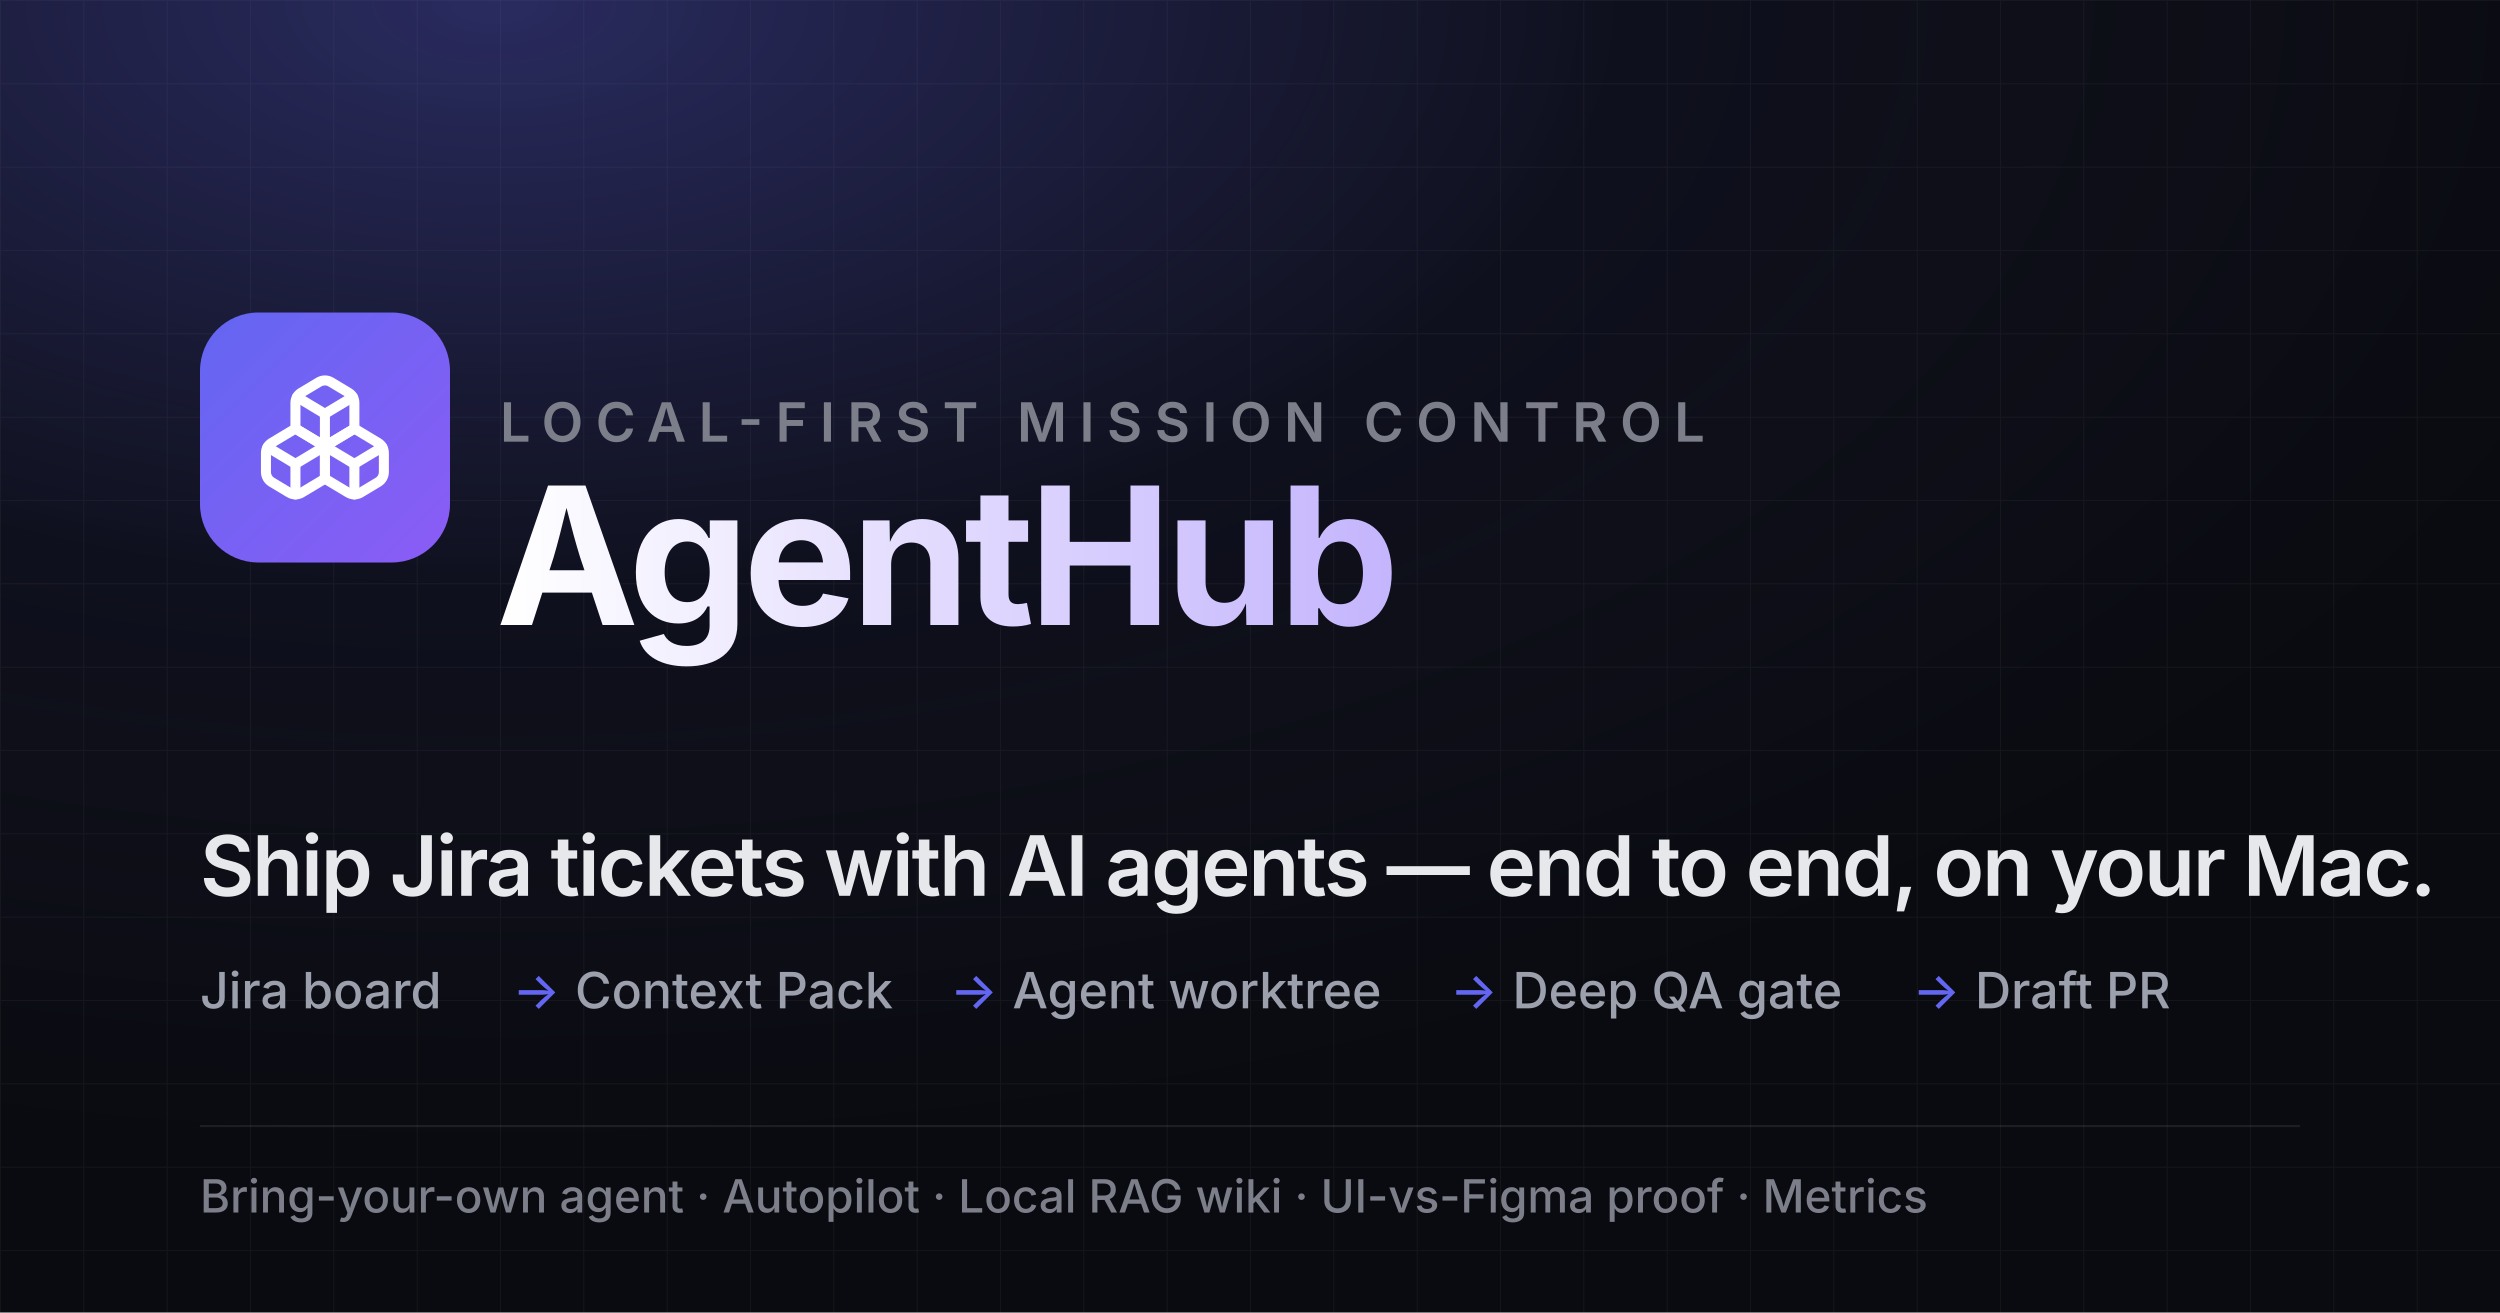
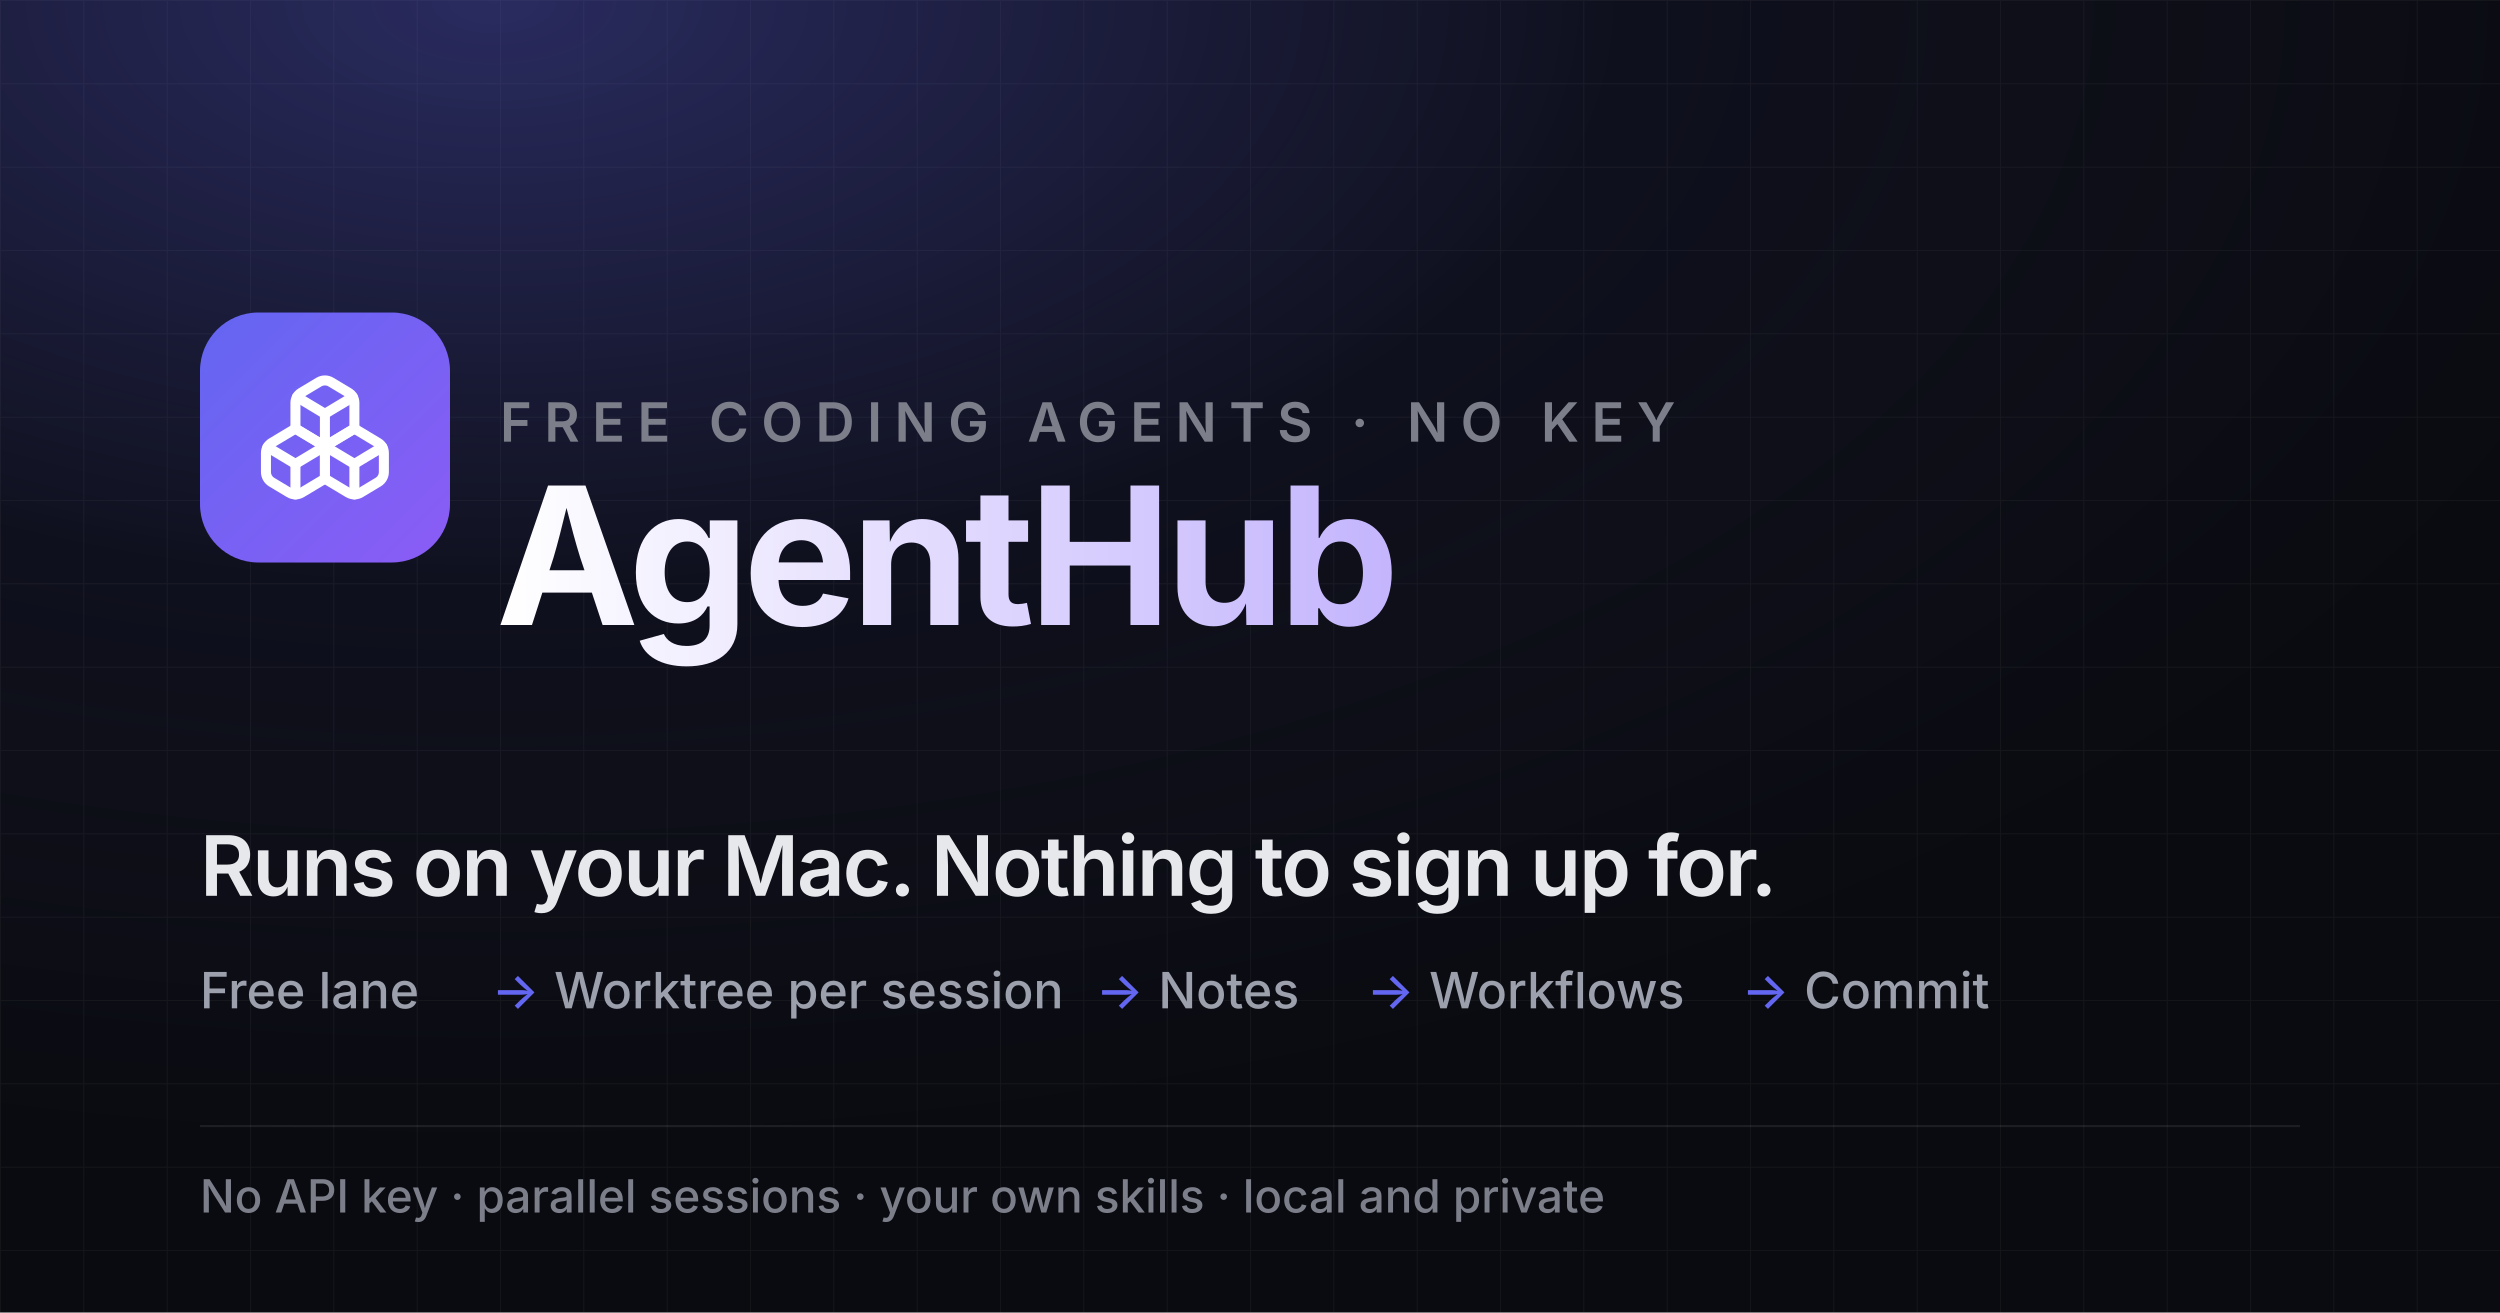
<svg xmlns="http://www.w3.org/2000/svg" viewBox="0 0 1200 630" width="1200" height="630" font-family="'Geist','Inter',system-ui,sans-serif">
  <defs>
    <linearGradient id="g" x1="0" y1="0" x2="1" y2="1">
      <stop offset="0" stop-color="#6366f1" />
      <stop offset="1" stop-color="#8b5cf6" />
    </linearGradient>
    <radialGradient id="glow" cx="0.2" cy="0.0" r="0.9">
      <stop offset="0" stop-color="#6366f1" stop-opacity="0.35" />
      <stop offset="0.5" stop-color="#6366f1" stop-opacity="0.06" />
      <stop offset="1" stop-color="#6366f1" stop-opacity="0" />
    </radialGradient>
    <linearGradient id="txt" x1="0" y1="0" x2="1" y2="0">
      <stop offset="0" stop-color="#ffffff" />
      <stop offset="1" stop-color="#c4b5fd" />
    </linearGradient>
    <pattern id="grid" width="40" height="40" patternUnits="userSpaceOnUse">
      <path d="M40 0H0V40" fill="none" stroke="#ffffff" stroke-opacity="0.04" stroke-width="1" />
    </pattern>
  </defs>
  <rect width="1200" height="630" fill="#0a0b10" />
  <rect width="1200" height="630" fill="url(#grid)" />
  <rect width="1200" height="630" fill="url(#glow)" />
  <g transform="translate(96 150)">
    <rect width="120" height="120" rx="28" fill="url(#g)" />
    <g transform="translate(26 26) scale(2.83)" fill="none" stroke="#ffffff" stroke-width="1.7" stroke-linecap="round" stroke-linejoin="round">
      <path d="M2.97 12.92A2 2 0 0 0 2 14.63v3.24a2 2 0 0 0 .97 1.71l3 1.8a2 2 0 0 0 2.06 0L12 19v-5.5l-5-3-4.03 2.42Z" />
      <path d="m7 16.5-4.74-2.85" />
      <path d="m7 16.5 5-3" />
      <path d="M7 16.5v5.17" />
      <path d="M12 13.5V19l3.97 2.38a2 2 0 0 0 2.06 0l3-1.8a2 2 0 0 0 .97-1.71v-3.24a2 2 0 0 0-.97-1.71L17 10.5l-5 3Z" />
      <path d="m17 16.5-5-3" />
      <path d="m17 16.5 4.74-2.85" />
      <path d="M17 16.5v5.17" />
      <path d="M7.97 4.42A2 2 0 0 0 7 6.13v4.37l5 3 5-3V6.13a2 2 0 0 0-.97-1.71l-3-1.8a2 2 0 0 0-2.06 0l-3 1.8Z" />
      <path d="M12 8 7.26 5.15" />
      <path d="m12 8 4.74-2.85" />
      <path d="M12 13.5V8" />
    </g>
  </g>
-   <text x="240" y="212" fill="#7c7f8a" font-size="26" font-weight="600" letter-spacing="6">LOCAL-FIRST MISSION CONTROL</text>
+   <text x="240" y="212" fill="#7c7f8a" font-size="26" font-weight="600" letter-spacing="6">FREE CODING AGENTS · NO KEY</text>
  <text x="238" y="300" fill="url(#txt)" font-size="92" font-weight="700" letter-spacing="-3">AgentHub</text>
-   <text x="96" y="430" fill="#e7e8ec" font-size="40" font-weight="600" letter-spacing="-1">Ship Jira tickets with AI agents — end to end, on your Mac.</text>
+   <text x="96" y="430" fill="#e7e8ec" font-size="40" font-weight="600" letter-spacing="-1">Runs on your Mac. Nothing to sign up for.</text>
  <g transform="translate(96 484)" font-size="24" font-weight="500" fill="#9ca0ad">
-     <text x="0" y="0">Jira board</text>
-     <text x="150" y="0" fill="#6366f1">→</text>
-     <text x="180" y="0">Context Pack</text>
-     <text x="360" y="0" fill="#6366f1">→</text>
-     <text x="390" y="0">Agent worktree</text>
-     <text x="600" y="0" fill="#6366f1">→</text>
-     <text x="630" y="0">Deep QA gate</text>
-     <text x="822" y="0" fill="#6366f1">→</text>
-     <text x="852" y="0">Draft PR</text>
+     <text x="0" y="0">Free lane</text>
+     <text x="140" y="0" fill="#6366f1">→</text>
+     <text x="170" y="0">Worktree per session</text>
+     <text x="430" y="0" fill="#6366f1">→</text>
+     <text x="460" y="0">Notes</text>
+     <text x="560" y="0" fill="#6366f1">→</text>
+     <text x="590" y="0">Workflows</text>
+     <text x="740" y="0" fill="#6366f1">→</text>
+     <text x="770" y="0">Commit</text>
  </g>
  <rect x="96" y="540" width="1008" height="1" fill="#ffffff" fill-opacity="0.08" />
-   <text x="96" y="582" fill="#7c7f8a" font-size="22" font-weight="500">Bring-your-own agent · Autopilot · Local RAG wiki · UI-vs-Figma proof · Metrics</text>
+   <text x="96" y="582" fill="#7c7f8a" font-size="22" font-weight="500">No API key · parallel sessions · your own skills · local and private</text>
</svg>
